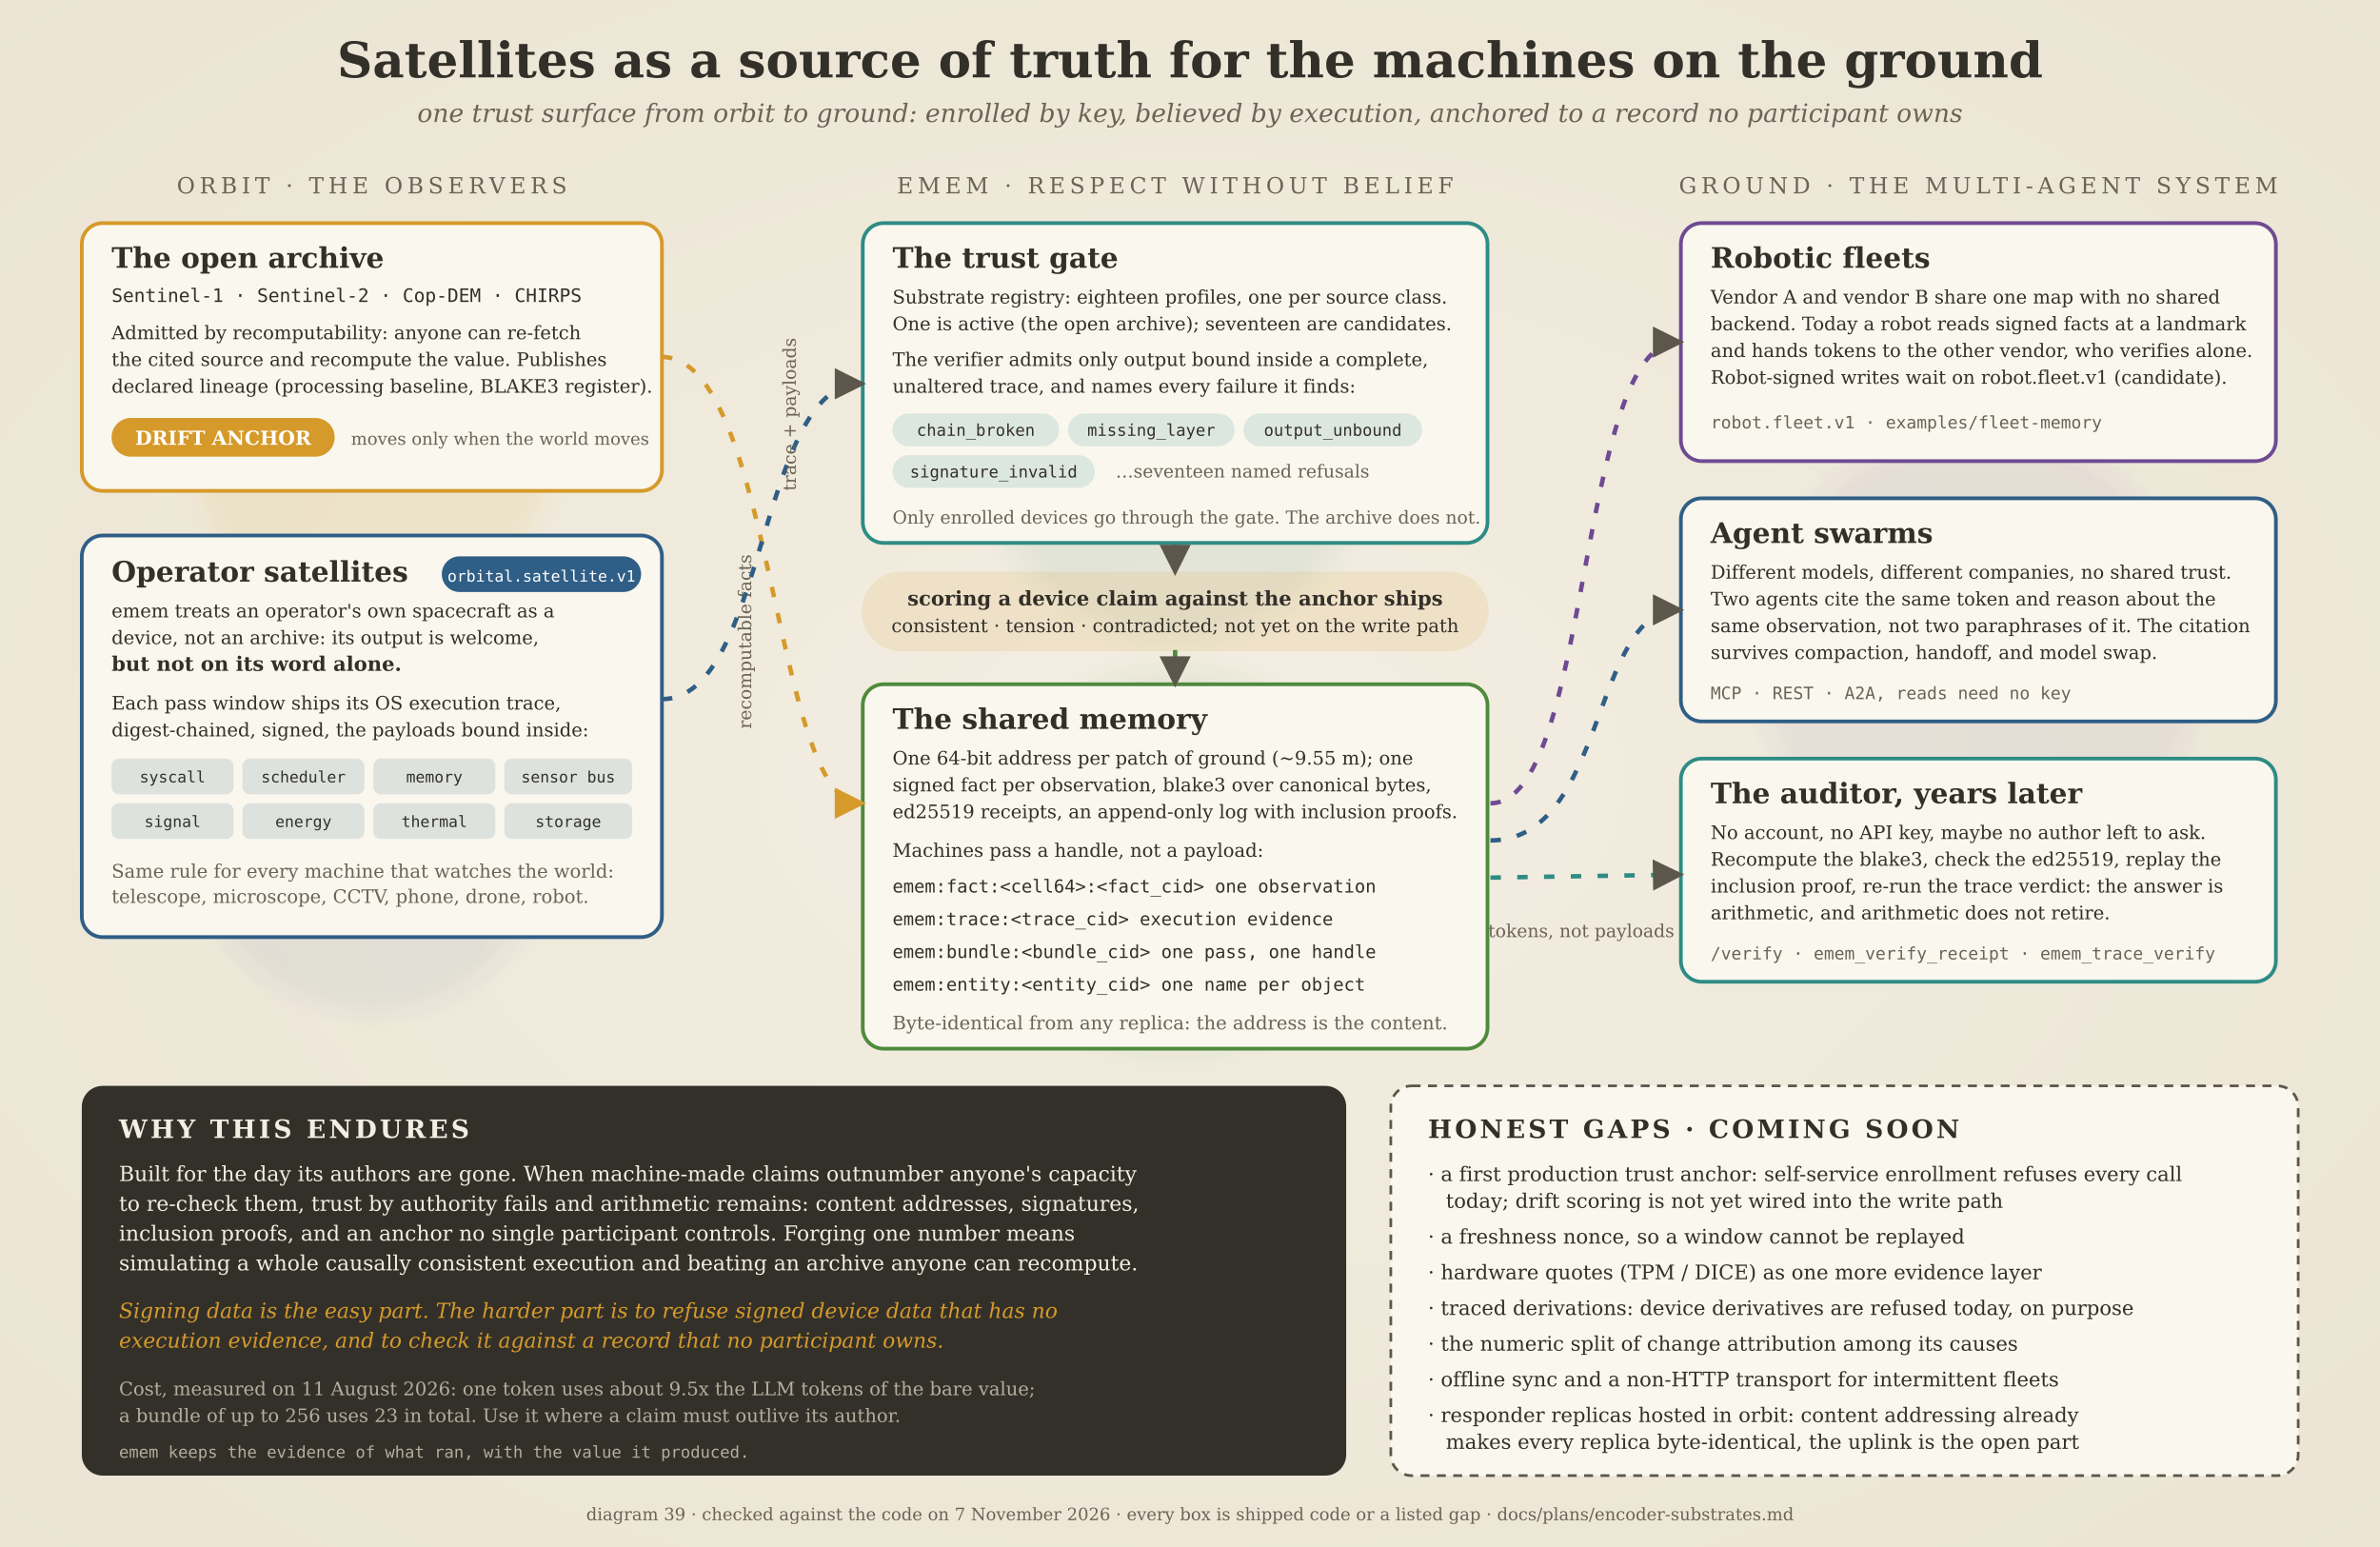
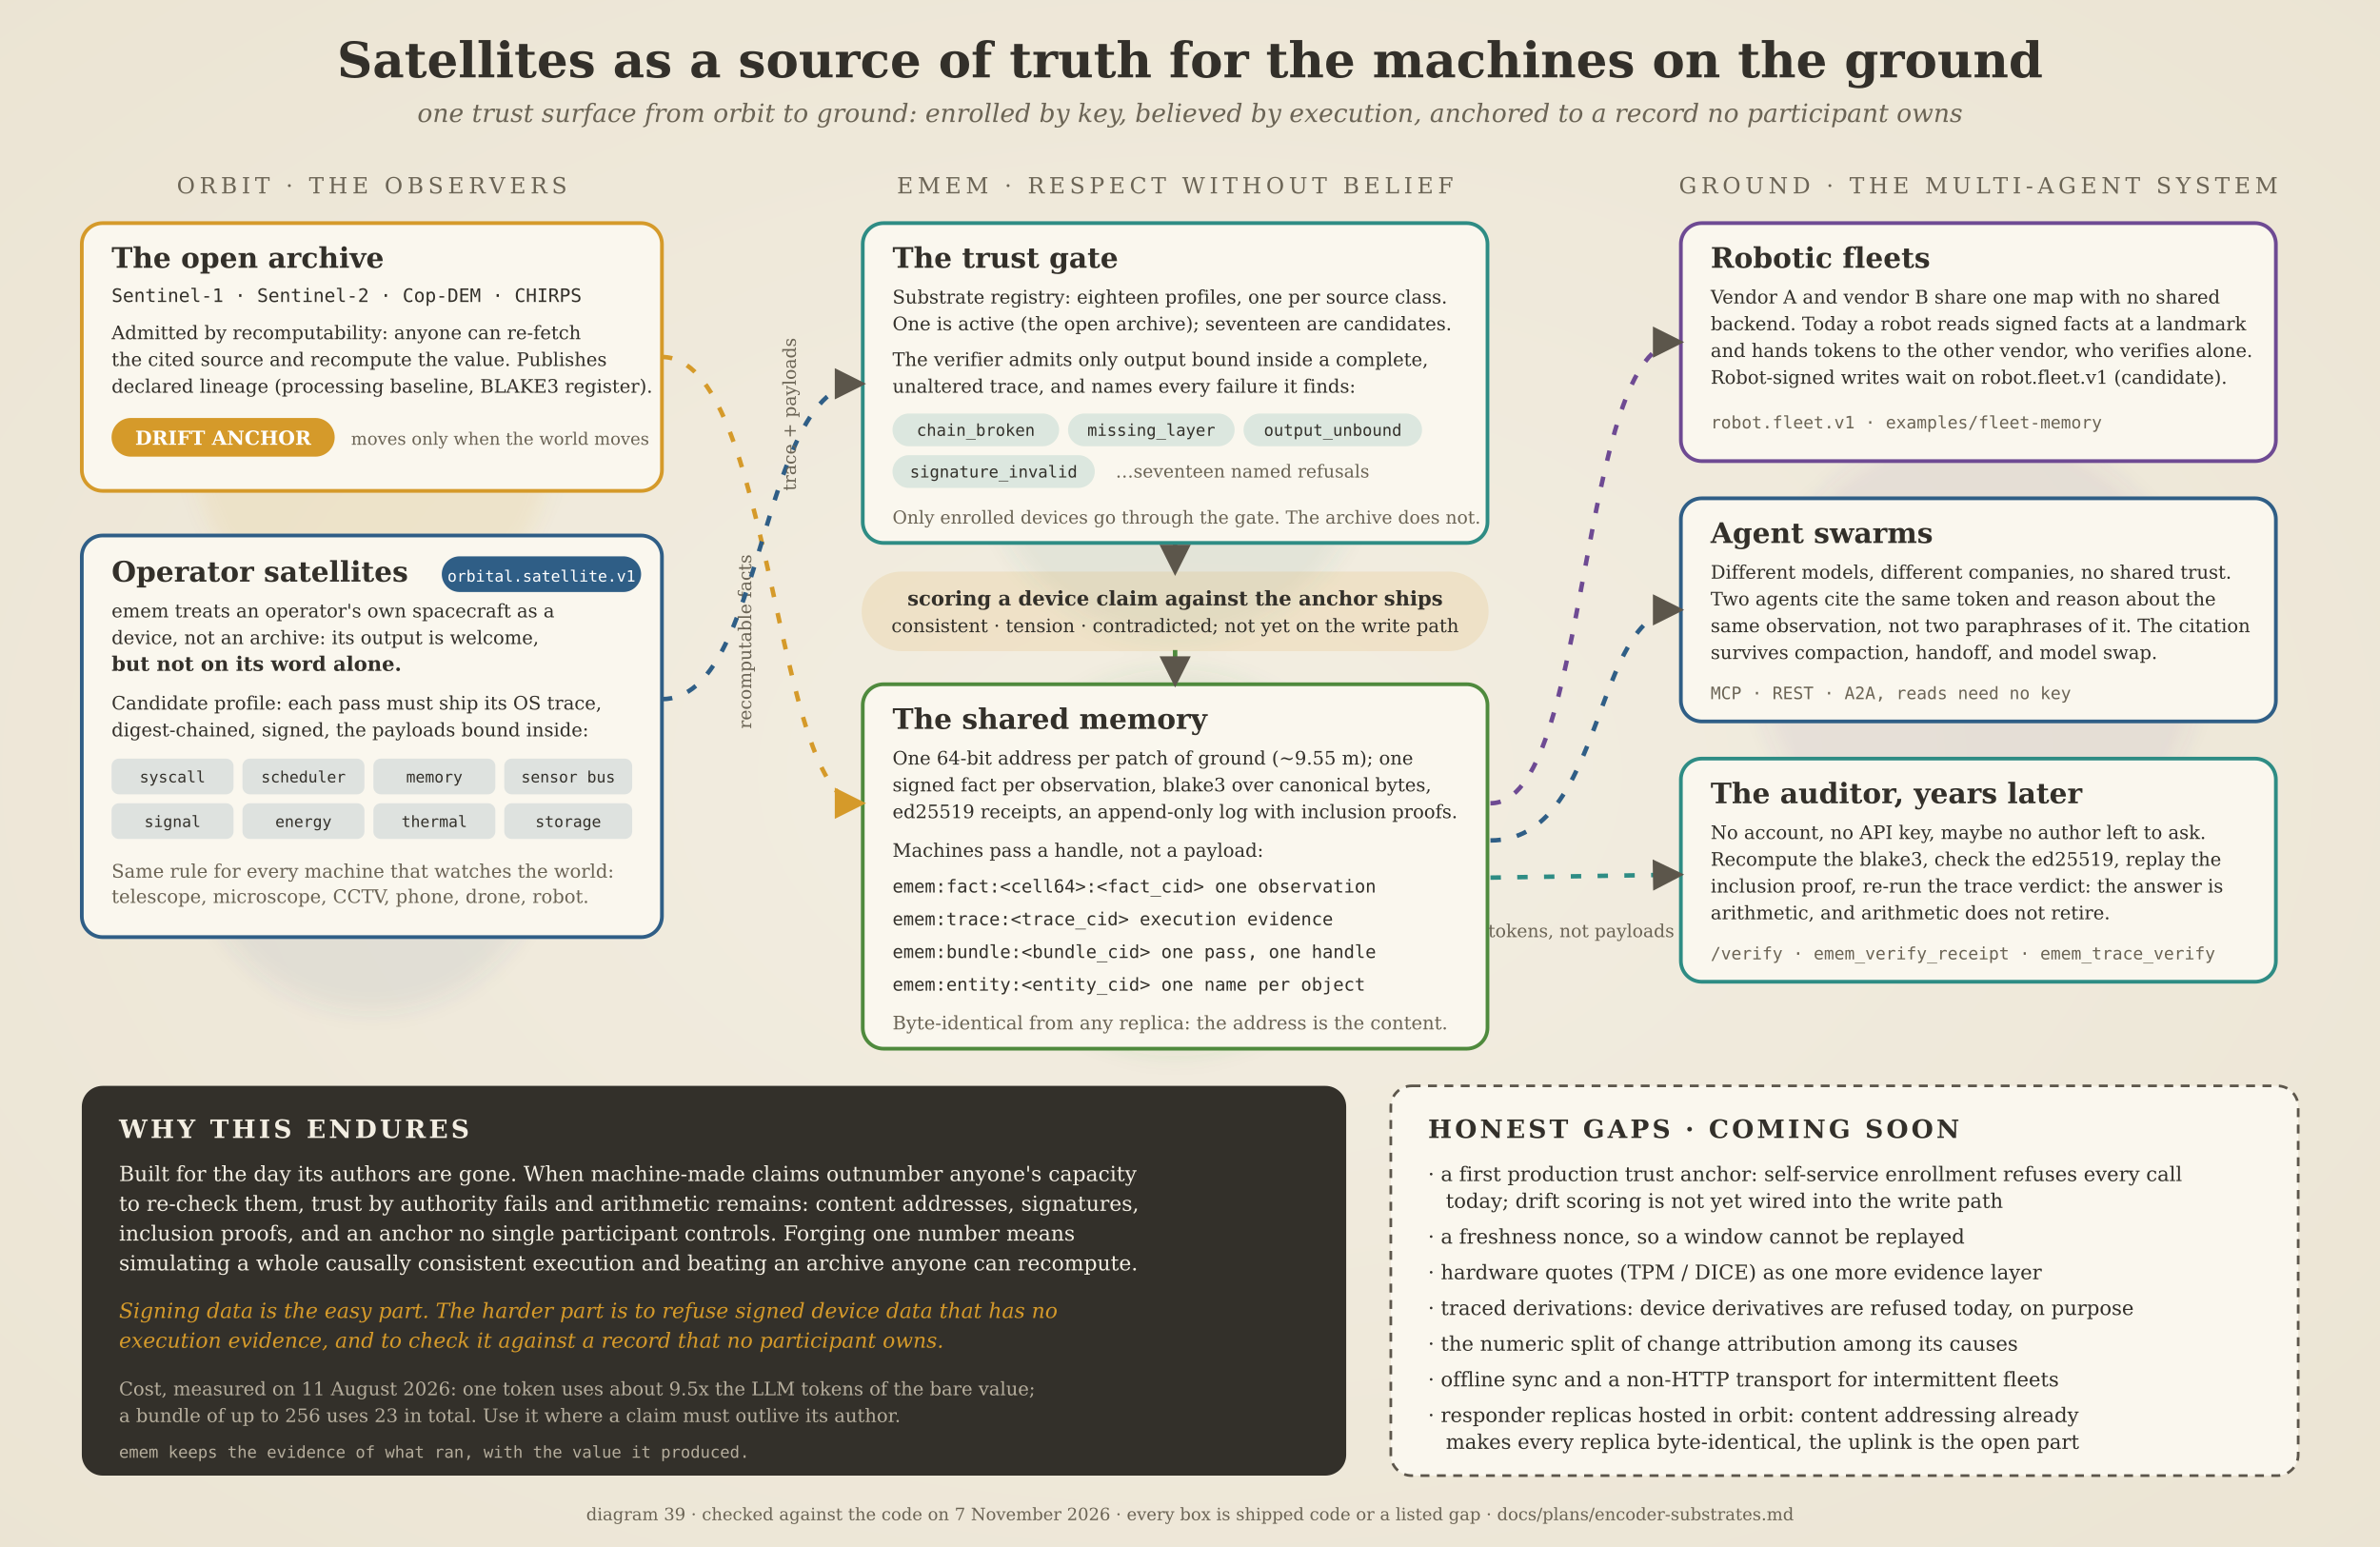
<svg xmlns="http://www.w3.org/2000/svg" viewBox="0 0 1600 1040" width="1600" height="1040" role="img" lang="en" aria-labelledby="title">
  <defs>
    <radialGradient id="paper" cx="50%" cy="50%" r="72%">
      <stop offset="0%" stop-color="#f3eee2" />
      <stop offset="100%" stop-color="#ebe4d3" />
    </radialGradient>
    <filter id="blur" x="-30%" y="-30%" width="160%" height="160%">
      <feGaussianBlur stdDeviation="7" />
    </filter>
    <marker id="arr" viewBox="0 0 10 10" refX="8" refY="5" markerWidth="7" markerHeight="7" orient="auto-start-reverse">
      <path d="M0,0 L10,5 L0,10 z" fill="#5c564b" />
    </marker>
    <marker id="arrAmber" viewBox="0 0 10 10" refX="8" refY="5" markerWidth="7" markerHeight="7" orient="auto-start-reverse">
      <path d="M0,0 L10,5 L0,10 z" fill="#d59a2a" />
    </marker>
    <style>
.flowline{stroke-dasharray:7 11;animation:emflow 1.25s linear infinite}
@keyframes emflow{to{stroke-dashoffset:-18}}
.pulse{animation:empulse 3.4s ease-in-out infinite}
@keyframes empulse{0%,100%{opacity:.35}50%{opacity:1}}
@media(prefers-reduced-motion:reduce){.flowline{animation:none}.pulse{animation:none}}
.h{font-family:Georgia,'DejaVu Serif',serif;fill:#33302a}
.m{font-family:'DejaVu Sans Mono','JetBrains Mono',ui-monospace,monospace;fill:#33302a}
.dim{fill:#6b6455}
</style>
  </defs>
  <rect width="1600" height="1040" fill="url(#paper)" />
  <g filter="url(#blur)">
    <circle cx="250" cy="300" r="120" fill="#d59a2a" opacity="0.08" />
    <circle cx="250" cy="560" r="120" fill="#2f5e86" opacity="0.08" />
    <circle cx="790" cy="300" r="130" fill="#2e8c84" opacity="0.08" />
    <circle cx="790" cy="580" r="130" fill="#4f8a3d" opacity="0.08" />
    <circle cx="1330" cy="440" r="150" fill="#6e4a93" opacity="0.07" />
  </g>
  <text x="800" y="52" text-anchor="middle" class="h" font-size="33" font-weight="bold">Satellites as a source of truth for the machines on the ground</text>
  <text x="800" y="82" text-anchor="middle" class="h dim" font-size="17" font-style="italic">one trust surface from orbit to ground: enrolled by key, believed by execution, anchored to a record no participant owns</text>
  <text x="250" y="130" text-anchor="middle" class="h dim" font-size="15" letter-spacing="3">ORBIT · THE OBSERVERS</text>
  <rect x="55" y="150" width="390" height="180" rx="14" fill="#faf7ee" stroke="#d59a2a" stroke-width="2.5" />
  <text x="75" y="180" class="h" font-size="19" font-weight="bold">The open archive</text>
  <text x="75" y="203" class="m" font-size="12.5">Sentinel-1 · Sentinel-2 · Cop-DEM · CHIRPS</text>
  <text x="75" y="228" class="h" font-size="12.5">Admitted by recomputability: anyone can re-fetch</text>
  <text x="75" y="246" class="h" font-size="12.5">the cited source and recompute the value. Publishes</text>
  <text x="75" y="264" class="h" font-size="12.5">declared lineage (processing baseline, BLAKE3 register).</text>
  <rect x="75" y="281" width="150" height="26" rx="13" fill="#d59a2a" />
  <text x="150" y="299" text-anchor="middle" class="h" font-size="13" font-weight="bold" style="fill:#fff">DRIFT ANCHOR</text>
  <text x="236" y="299" class="h dim" font-size="11.5">moves only when the world moves</text>
  <rect x="55" y="360" width="390" height="270" rx="14" fill="#faf7ee" stroke="#2f5e86" stroke-width="2.5" />
  <text x="75" y="391" class="h" font-size="19" font-weight="bold">Operator satellites</text>
  <rect x="297" y="374" width="134" height="24" rx="12" fill="#2f5e86" />
  <text x="364" y="391" text-anchor="middle" class="m" font-size="10.5" style="fill:#fff">orbital.satellite.v1</text>
  <text x="75" y="415" class="h" font-size="12.5">emem treats an operator's own spacecraft as a</text>
  <text x="75" y="433" class="h" font-size="12.5">device, not an archive: its output is welcome,</text>
  <text x="75" y="451" class="h" font-size="13.5" font-weight="bold">but not on its word alone.</text>
-   <text x="75" y="477" class="h" font-size="12.5">Each pass window ships its OS execution trace,</text>
+   <text x="75" y="477" class="h" font-size="12.5">Candidate profile: each pass must ship its OS trace,</text>
  <text x="75" y="495" class="h" font-size="12.5">digest-chained, signed, the payloads bound inside:</text>
  <g class="m" font-size="10.5">
    <rect x="75" y="510" width="82" height="24" rx="5" fill="#2f5e86" opacity="0.14" />
    <text x="116" y="526" text-anchor="middle">syscall</text>
    <rect x="163" y="510" width="82" height="24" rx="5" fill="#2f5e86" opacity="0.14" />
    <text x="204" y="526" text-anchor="middle">scheduler</text>
    <rect x="251" y="510" width="82" height="24" rx="5" fill="#2f5e86" opacity="0.14" />
    <text x="292" y="526" text-anchor="middle">memory</text>
    <rect x="339" y="510" width="86" height="24" rx="5" fill="#2f5e86" opacity="0.14" />
    <text x="382" y="526" text-anchor="middle">sensor bus</text>
    <rect x="75" y="540" width="82" height="24" rx="5" fill="#2f5e86" opacity="0.14" />
    <text x="116" y="556" text-anchor="middle">signal</text>
    <rect x="163" y="540" width="82" height="24" rx="5" fill="#2f5e86" opacity="0.14" />
    <text x="204" y="556" text-anchor="middle">energy</text>
    <rect x="251" y="540" width="82" height="24" rx="5" fill="#2f5e86" opacity="0.14" />
    <text x="292" y="556" text-anchor="middle">thermal</text>
    <rect x="339" y="540" width="86" height="24" rx="5" fill="#2f5e86" opacity="0.14" />
    <text x="382" y="556" text-anchor="middle">storage</text>
  </g>
  <text x="75" y="590" class="h dim" font-size="12.5">Same rule for every machine that watches the world:</text>
  <text x="75" y="607" class="h dim" font-size="12.5">telescope, microscope, CCTV, phone, drone, robot.</text>
  <text x="790" y="130" text-anchor="middle" class="h dim" font-size="15" letter-spacing="3">EMEM · RESPECT WITHOUT BELIEF</text>
  <rect x="580" y="150" width="420" height="215" rx="14" fill="#faf7ee" stroke="#2e8c84" stroke-width="2.5" />
  <text x="600" y="180" class="h" font-size="19" font-weight="bold">The trust gate</text>
  <text x="600" y="204" class="h" font-size="12.5">Substrate registry: eighteen profiles, one per source class.</text>
  <text x="600" y="222" class="h" font-size="12.5">One is active (the open archive); seventeen are candidates.</text>
  <text x="600" y="246" class="h" font-size="12.5">The verifier admits only output bound inside a complete,</text>
  <text x="600" y="264" class="h" font-size="12.5">unaltered trace, and names every failure it finds:</text>
  <g class="m" font-size="11">
    <rect x="600" y="278" width="112" height="22" rx="11" fill="#2e8c84" opacity="0.15" />
    <text x="656" y="293" text-anchor="middle">chain_broken</text>
    <rect x="718" y="278" width="112" height="22" rx="11" fill="#2e8c84" opacity="0.15" />
    <text x="774" y="293" text-anchor="middle">missing_layer</text>
    <rect x="836" y="278" width="120" height="22" rx="11" fill="#2e8c84" opacity="0.15" />
    <text x="896" y="293" text-anchor="middle">output_unbound</text>
    <rect x="600" y="306" width="136" height="22" rx="11" fill="#2e8c84" opacity="0.15" />
    <text x="668" y="321" text-anchor="middle">signature_invalid</text>
    <text x="750" y="321" class="h dim" font-size="12">…seventeen named refusals</text>
  </g>
  <text x="600" y="352" class="h dim" font-size="12">Only enrolled devices go through the gate. The archive does not.</text>
  <rect x="580" y="385" width="420" height="52" rx="26" fill="#d59a2a" opacity="0.13" stroke="#d59a2a" stroke-width="1.5" />
  <text x="790" y="407" text-anchor="middle" class="h" font-size="13.5" font-weight="bold">scoring a device claim against the anchor ships</text>
  <text x="790" y="425" text-anchor="middle" class="h" font-size="12.5">consistent · tension · contradicted; not yet on the write path</text>
  <rect x="580" y="460" width="420" height="245" rx="14" fill="#faf7ee" stroke="#4f8a3d" stroke-width="2.5" />
  <text x="600" y="490" class="h" font-size="19" font-weight="bold">The shared memory</text>
  <text x="600" y="514" class="h" font-size="12.5">One 64-bit address per patch of ground (~9.55 m); one</text>
  <text x="600" y="532" class="h" font-size="12.5">signed fact per observation, blake3 over canonical bytes,</text>
  <text x="600" y="550" class="h" font-size="12.5">ed25519 receipts, an append-only log with inclusion proofs.</text>
  <text x="600" y="576" class="h" font-size="12.5">Machines pass a handle, not a payload:</text>
  <g class="m" font-size="12">
    <text x="600" y="600">emem:fact:&lt;cell64&gt;:&lt;fact_cid&gt;  one observation</text>
    <text x="600" y="622">emem:trace:&lt;trace_cid&gt;       execution evidence</text>
    <text x="600" y="644">emem:bundle:&lt;bundle_cid&gt;     one pass, one handle</text>
    <text x="600" y="666">emem:entity:&lt;entity_cid&gt;     one name per object</text>
  </g>
  <text x="600" y="692" class="h dim" font-size="12.5">Byte-identical from any replica: the address is the content.</text>
  <text x="1330" y="130" text-anchor="middle" class="h dim" font-size="15" letter-spacing="3">GROUND · THE MULTI-AGENT SYSTEM</text>
  <rect x="1130" y="150" width="400" height="160" rx="14" fill="#faf7ee" stroke="#6e4a93" stroke-width="2.5" />
  <text x="1150" y="180" class="h" font-size="19" font-weight="bold">Robotic fleets</text>
  <text x="1150" y="204" class="h" font-size="12.5">Vendor A and vendor B share one map with no shared</text>
  <text x="1150" y="222" class="h" font-size="12.5">backend. Today a robot reads signed facts at a landmark</text>
  <text x="1150" y="240" class="h" font-size="12.5">and hands tokens to the other vendor, who verifies alone.</text>
  <text x="1150" y="258" class="h" font-size="12.5">Robot-signed writes wait on robot.fleet.v1 (candidate).</text>
  <text x="1150" y="288" class="m dim" font-size="11.5">robot.fleet.v1 · examples/fleet-memory</text>
  <rect x="1130" y="335" width="400" height="150" rx="14" fill="#faf7ee" stroke="#2f5e86" stroke-width="2.5" />
  <text x="1150" y="365" class="h" font-size="19" font-weight="bold">Agent swarms</text>
  <text x="1150" y="389" class="h" font-size="12.5">Different models, different companies, no shared trust.</text>
  <text x="1150" y="407" class="h" font-size="12.5">Two agents cite the same token and reason about the</text>
  <text x="1150" y="425" class="h" font-size="12.5">same observation, not two paraphrases of it. The citation</text>
  <text x="1150" y="443" class="h" font-size="12.5">survives compaction, handoff, and model swap.</text>
  <text x="1150" y="470" class="m dim" font-size="11.5">MCP · REST · A2A, reads need no key</text>
  <rect x="1130" y="510" width="400" height="150" rx="14" fill="#faf7ee" stroke="#2e8c84" stroke-width="2.5" />
  <text x="1150" y="540" class="h" font-size="19" font-weight="bold">The auditor, years later</text>
  <text x="1150" y="564" class="h" font-size="12.5">No account, no API key, maybe no author left to ask.</text>
  <text x="1150" y="582" class="h" font-size="12.5">Recompute the blake3, check the ed25519, replay the</text>
  <text x="1150" y="600" class="h" font-size="12.5">inclusion proof, re-run the trace verdict: the answer is</text>
  <text x="1150" y="618" class="h" font-size="12.5">arithmetic, and arithmetic does not retire.</text>
  <text x="1150" y="645" class="m dim" font-size="11.5">/verify · emem_verify_receipt · emem_trace_verify</text>
  <path class="flowline" d="M445,240 C520,240 520,540 578,540" fill="none" stroke="#d59a2a" stroke-width="3" marker-end="url(#arrAmber)" />
  <text x="505" y="490" class="h dim" font-size="12" transform="rotate(-90 505 490)">recomputable facts</text>
  <path class="flowline" d="M445,470 C515,470 510,258 578,258" fill="none" stroke="#2f5e86" stroke-width="3" marker-end="url(#arr)" />
  <text x="535" y="330" class="h dim" font-size="12" transform="rotate(-90 535 330)">trace + payloads</text>
  <path class="flowline" d="M790,365 L790,383" fill="none" stroke="#2e8c84" stroke-width="3" marker-end="url(#arr)" />
  <path class="flowline" d="M790,437 L790,458" fill="none" stroke="#4f8a3d" stroke-width="3" marker-end="url(#arr)" />
  <path class="flowline" d="M1002,540 C1070,540 1060,230 1128,230" fill="none" stroke="#6e4a93" stroke-width="3" marker-end="url(#arr)" />
  <path class="flowline" d="M1002,565 C1080,565 1070,410 1128,410" fill="none" stroke="#2f5e86" stroke-width="3" marker-end="url(#arr)" />
  <path class="flowline" d="M1002,590 L1128,588" fill="none" stroke="#2e8c84" stroke-width="3" marker-end="url(#arr)" />
  <text x="1063" y="630" text-anchor="middle" class="h dim" font-size="12">tokens, not payloads</text>
  <rect x="55" y="730" width="850" height="262" rx="14" fill="#33302a" />
  <text x="80" y="765" class="h" font-size="17" font-weight="bold" style="fill:#f3eee2" letter-spacing="2">WHY THIS ENDURES</text>
  <text x="80" y="794" class="h" font-size="14" style="fill:#f3eee2">Built for the day its authors are gone. When machine-made claims outnumber anyone's capacity</text>
  <text x="80" y="814" class="h" font-size="14" style="fill:#f3eee2">to re-check them, trust by authority fails and arithmetic remains: content addresses, signatures,</text>
  <text x="80" y="834" class="h" font-size="14" style="fill:#f3eee2">inclusion proofs, and an anchor no single participant controls. Forging one number means</text>
  <text x="80" y="854" class="h" font-size="14" style="fill:#f3eee2">simulating a whole causally consistent execution and beating an archive anyone can recompute.</text>
  <text x="80" y="886" class="h" font-size="14" font-style="italic" style="fill:#d59a2a">Signing data is the easy part. The harder part is to refuse signed device data that has no</text>
  <text x="80" y="906" class="h" font-size="14" font-style="italic" style="fill:#d59a2a">execution evidence, and to check it against a record that no participant owns.</text>
  <text x="80" y="938" class="h" font-size="12.5" style="fill:#b5ad9c">Cost, measured on 11 August 2026: one token uses about 9.5x the LLM tokens of the bare value;</text>
  <text x="80" y="956" class="h" font-size="12.5" style="fill:#b5ad9c">a bundle of up to 256 uses 23 in total. Use it where a claim must outlive its author.</text>
  <text x="80" y="980" class="m" font-size="11" style="fill:#b5ad9c">emem keeps the evidence of what ran, with the value it produced.</text>
  <rect x="935" y="730" width="610" height="262" rx="14" fill="#faf7ee" stroke="#5c564b" stroke-width="1.8" stroke-dasharray="6 5" />
  <text x="960" y="765" class="h" font-size="17" font-weight="bold" letter-spacing="2">HONEST GAPS · COMING SOON</text>
  <g class="h" font-size="13.5">
    <text x="960" y="794">· a first production trust anchor: self-service enrollment refuses every call</text>
    <text x="972" y="812">today; drift scoring is not yet wired into the write path</text>
    <text x="960" y="836">· a freshness nonce, so a window cannot be replayed</text>
    <text x="960" y="860">· hardware quotes (TPM / DICE) as one more evidence layer</text>
    <text x="960" y="884">· traced derivations: device derivatives are refused today, on purpose</text>
    <text x="960" y="908">· the numeric split of change attribution among its causes</text>
    <text x="960" y="932">· offline sync and a non-HTTP transport for intermittent fleets</text>
    <text x="960" y="956">· responder replicas hosted in orbit: content addressing already</text>
    <text x="972" y="974">makes every replica byte-identical, the uplink is the open part</text>
  </g>
  <text x="800" y="1022" text-anchor="middle" class="h dim" font-size="11.5">diagram 39 · checked against the code on 7 November 2026 · every box is shipped code or a listed gap · docs/plans/encoder-substrates.md</text>
</svg>
